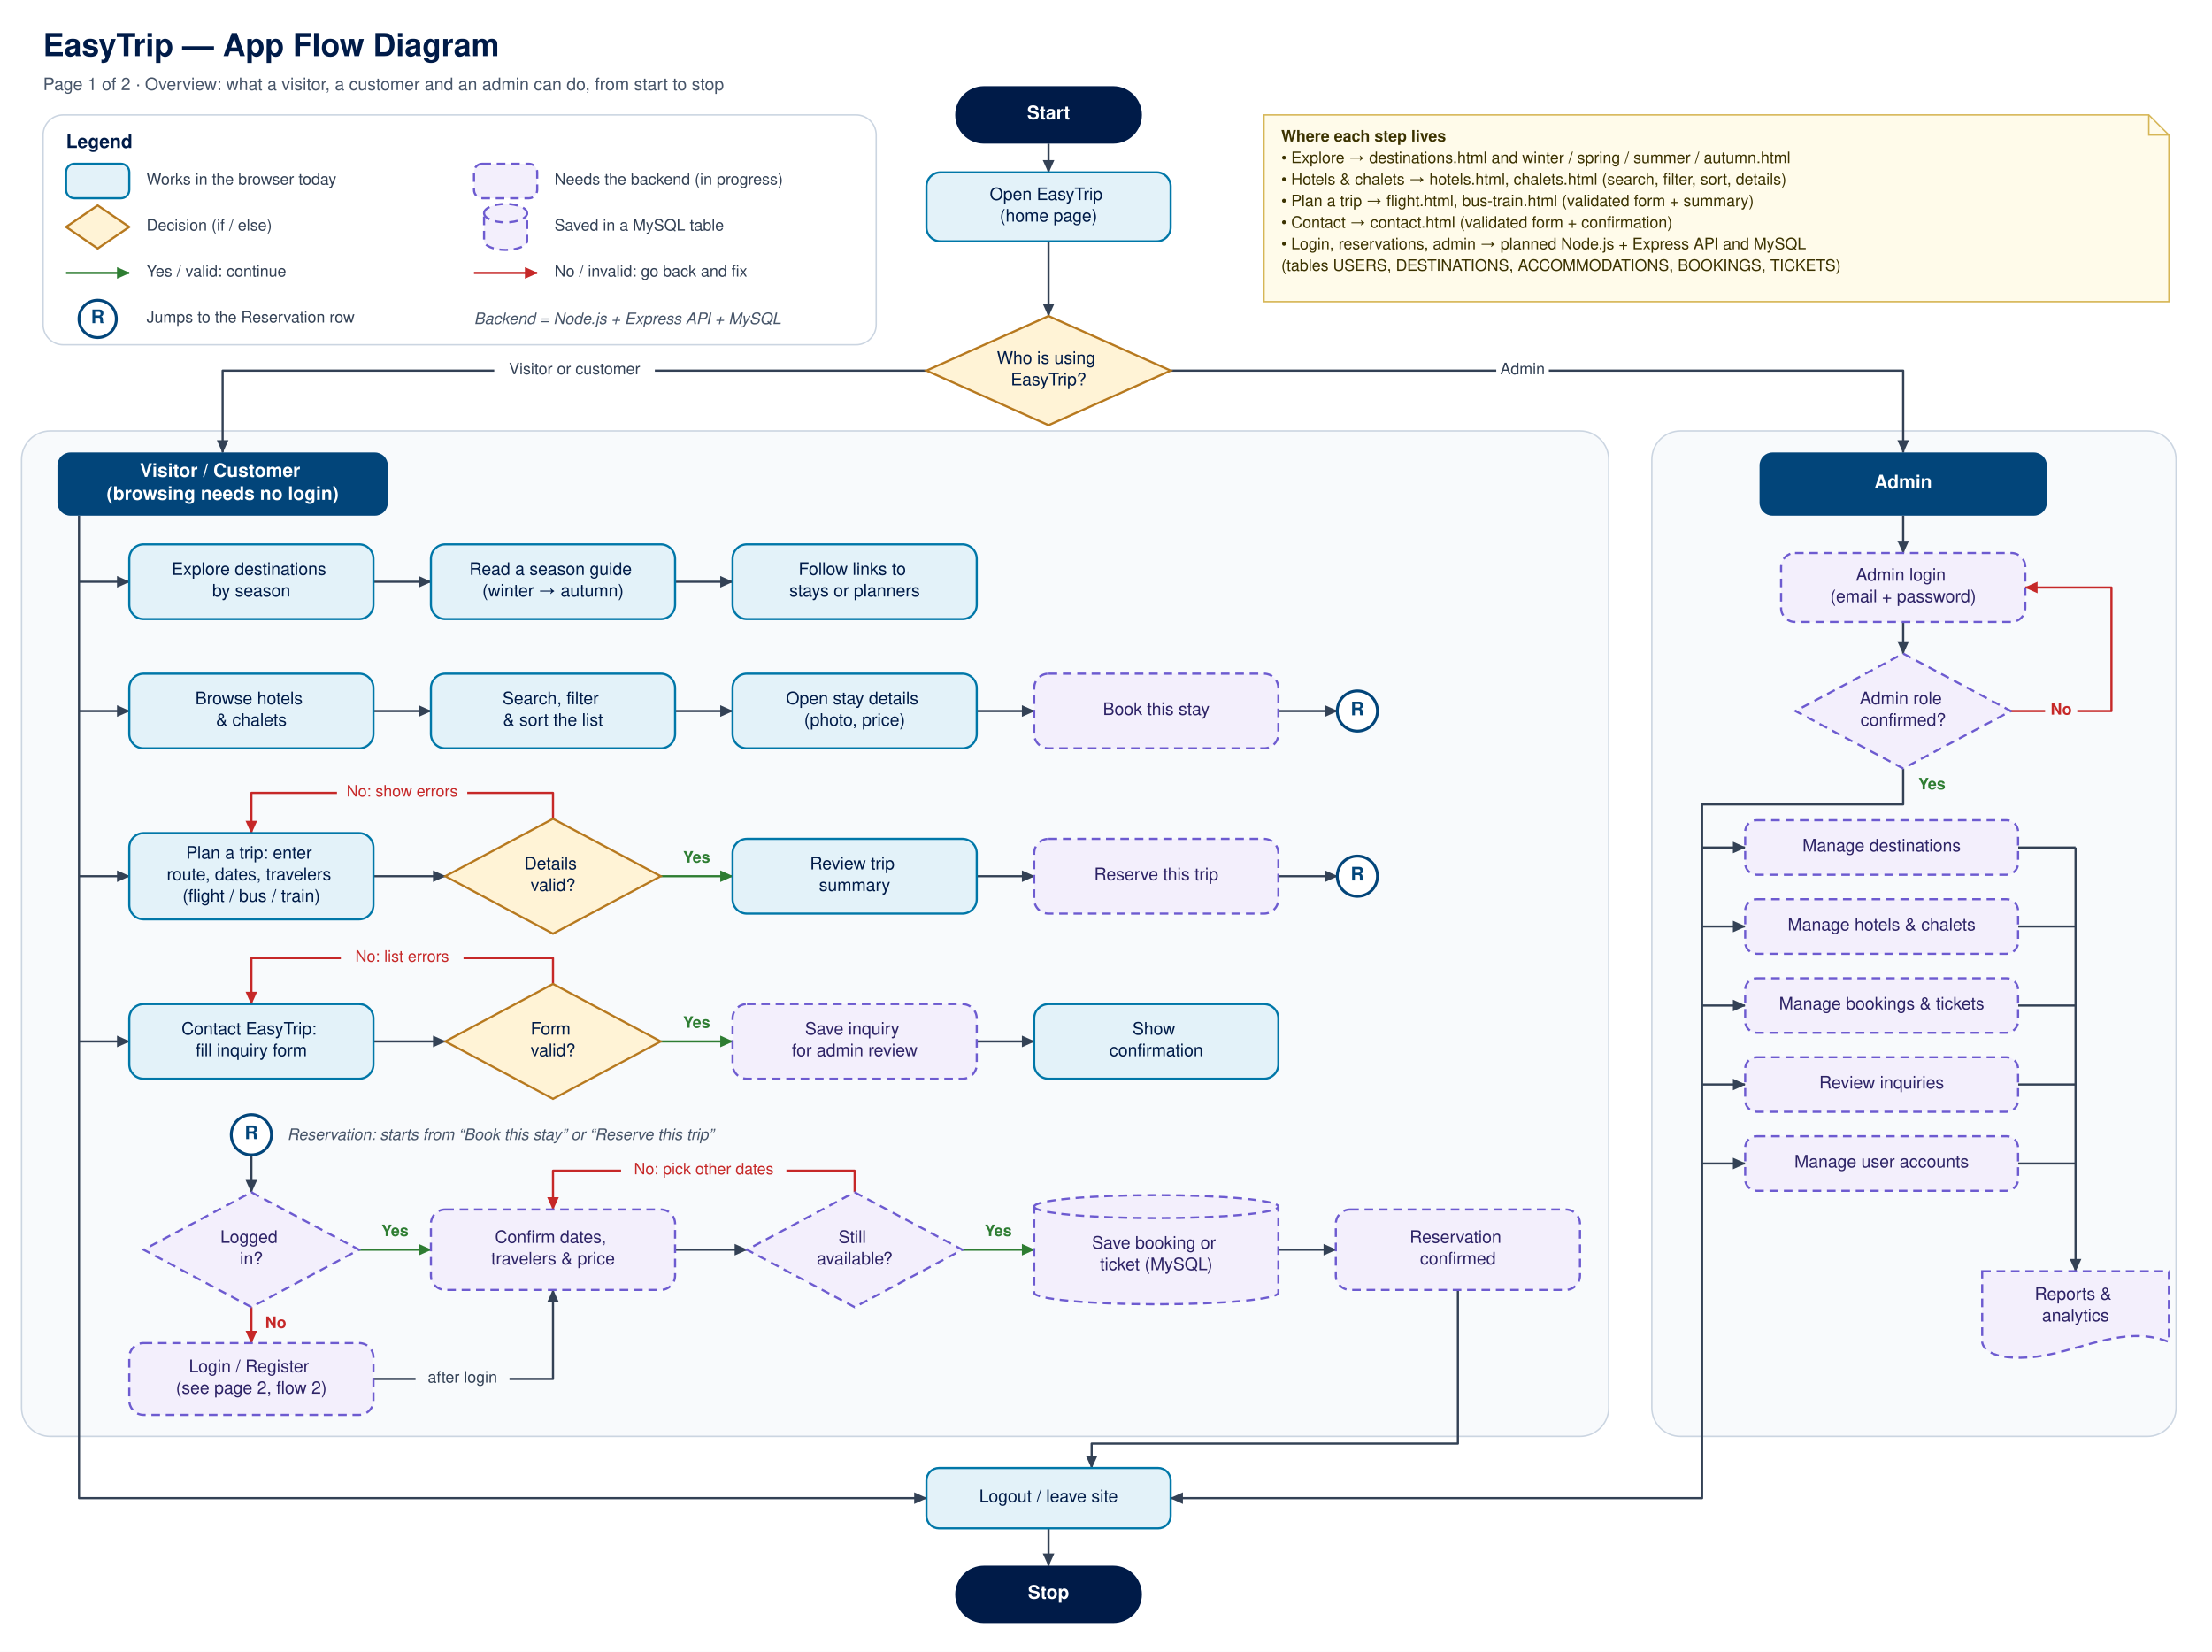
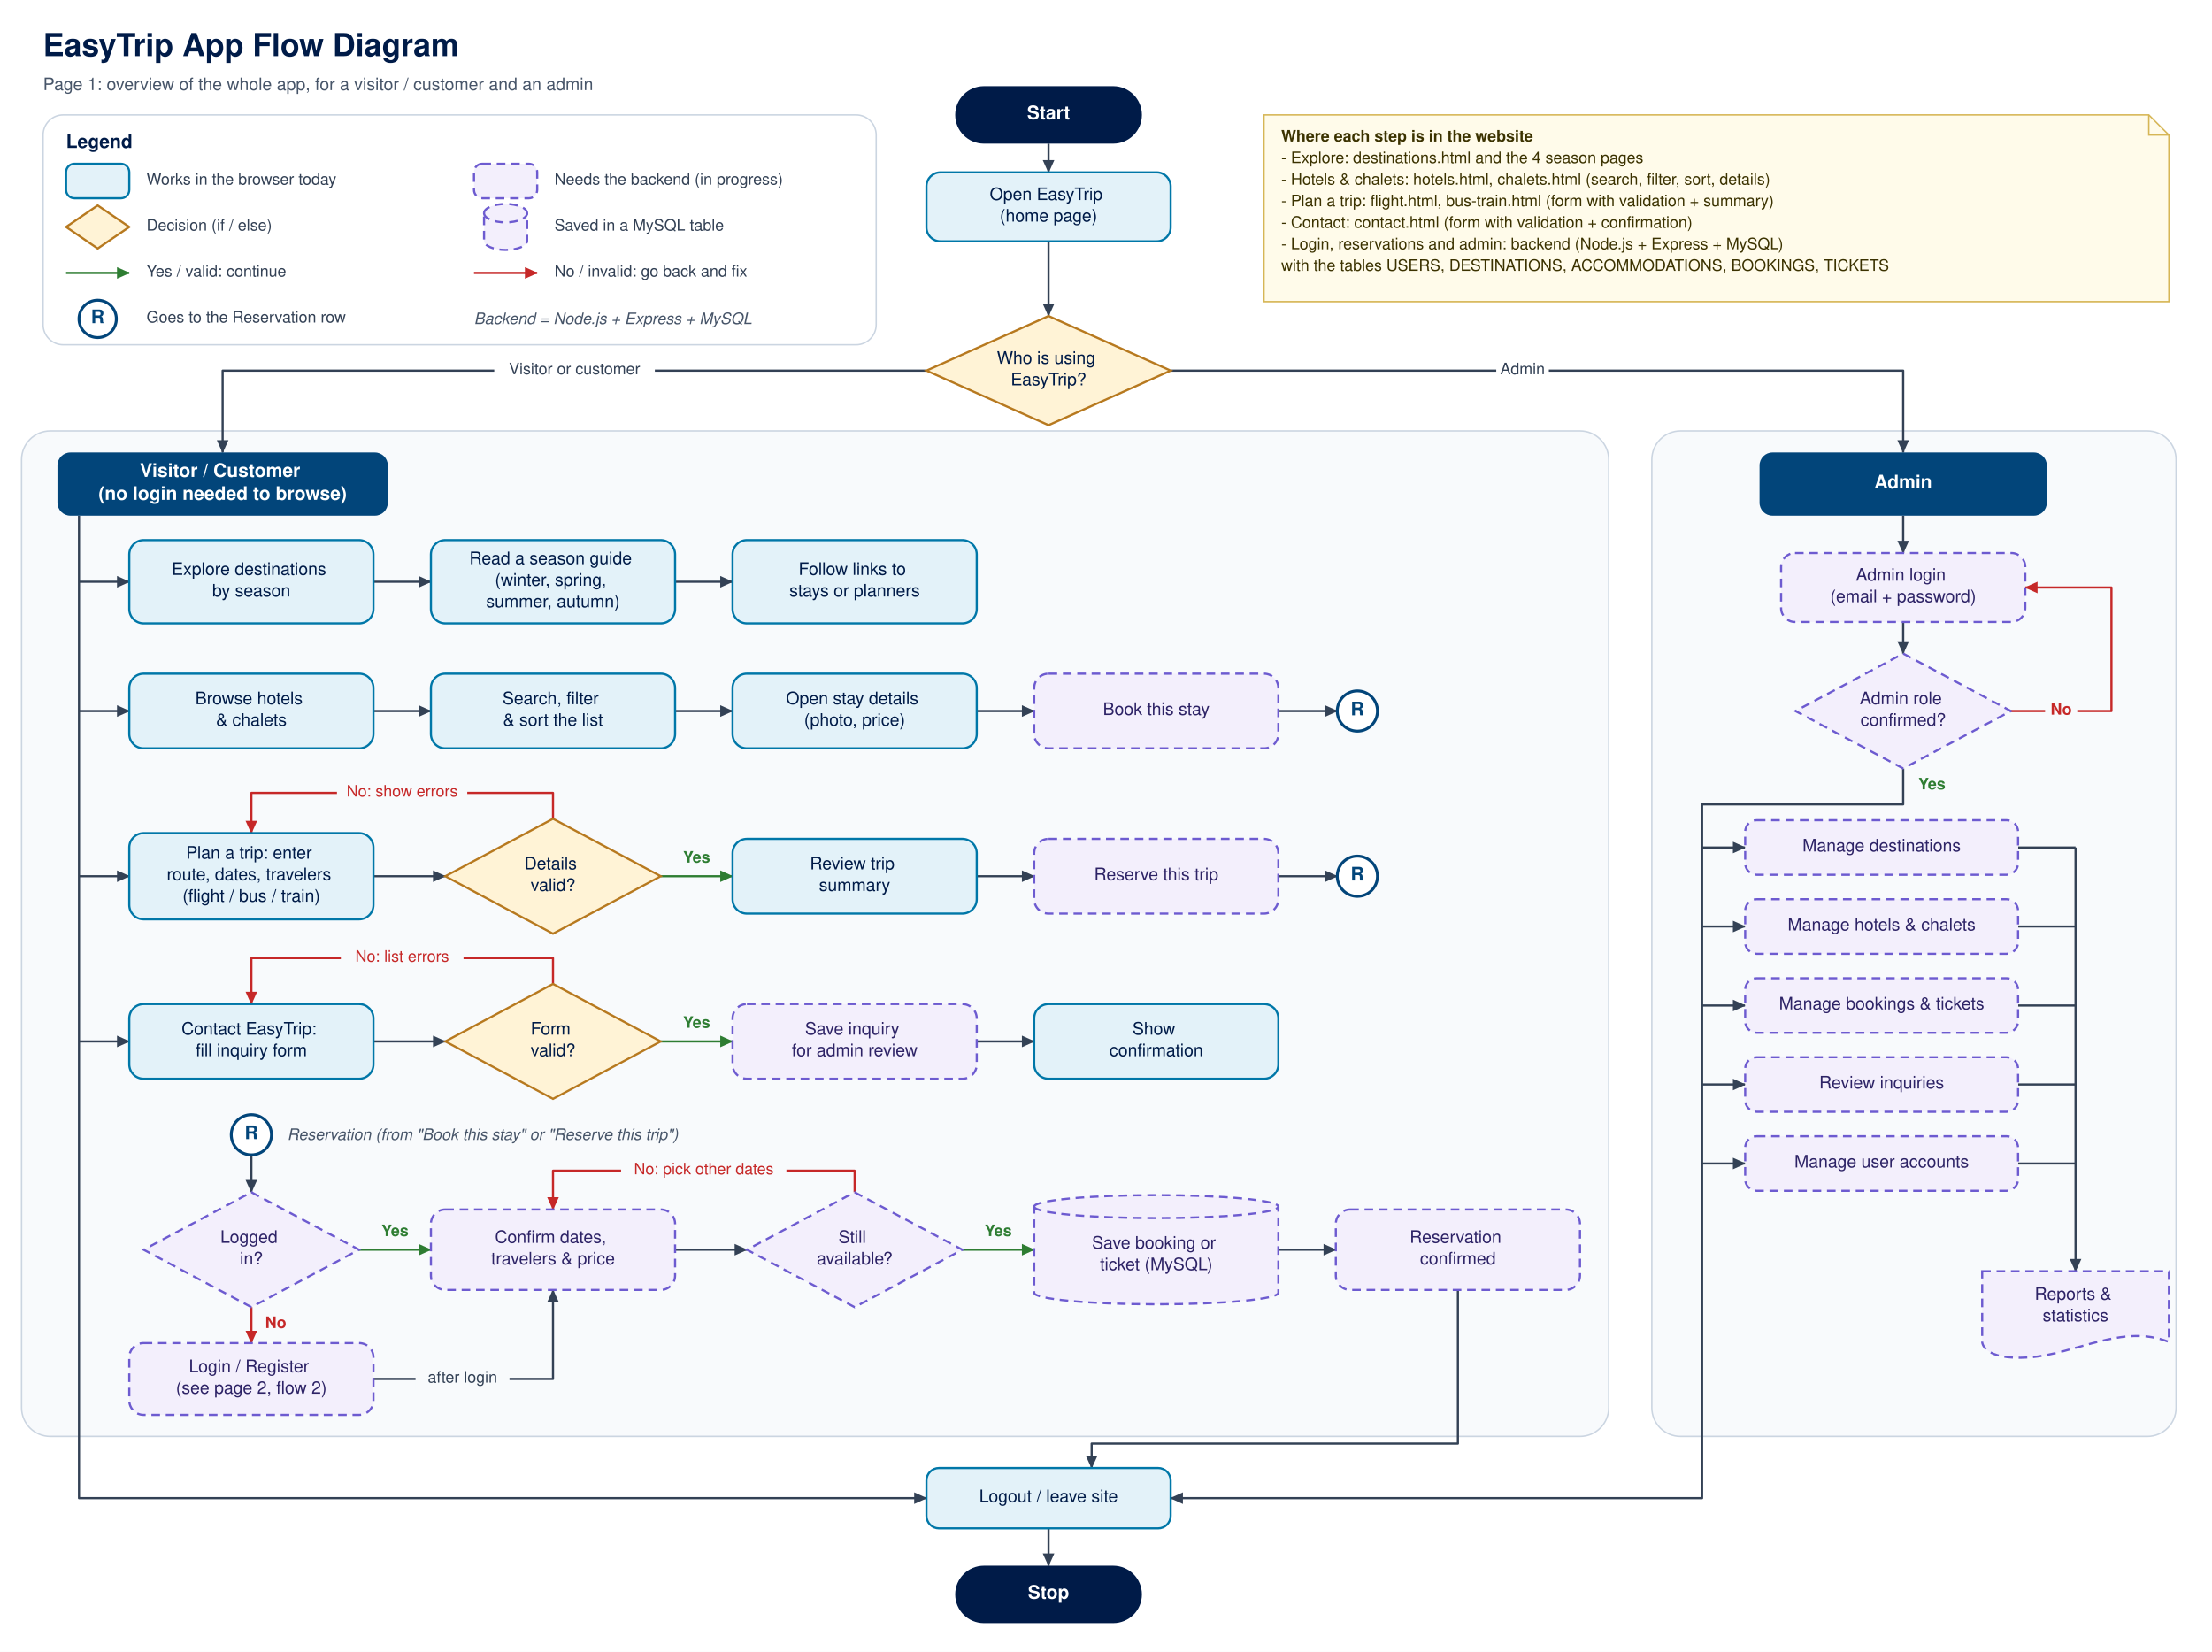
<svg xmlns="http://www.w3.org/2000/svg" width="1540" height="1150" viewBox="0 0 1540 1150">
  <defs>
    <marker id="arr-default" viewBox="0 0 10 10" refX="9.5" refY="5" markerWidth="9" markerHeight="9" markerUnits="userSpaceOnUse" orient="auto">
      <path d="M0,0.5 L10,5 L0,9.5 z" fill="#334155" />
    </marker>
    <marker id="arr-yes" viewBox="0 0 10 10" refX="9.5" refY="5" markerWidth="9" markerHeight="9" markerUnits="userSpaceOnUse" orient="auto">
      <path d="M0,0.5 L10,5 L0,9.5 z" fill="#2E7D32" />
    </marker>
    <marker id="arr-no" viewBox="0 0 10 10" refX="9.5" refY="5" markerWidth="9" markerHeight="9" markerUnits="userSpaceOnUse" orient="auto">
      <path d="M0,0.5 L10,5 L0,9.5 z" fill="#C62828" />
    </marker>
  </defs>
  <rect width="100%" height="100%" fill="#FFFFFF" />
  <rect x="30" y="80" width="580" height="160" rx="14" fill="#FFFFFF" stroke="#CBD5E1" stroke-width="1" />
  <path d="M880,80 H1496 L1510,94 V210 H880 Z" fill="#FFFBEA" stroke="#D6B656" stroke-width="1" />
  <path d="M1496,80 V94 H1510" fill="none" stroke="#D6B656" stroke-width="1" />
-   <text x="892" y="96" font-family="Helvetica, Arial, sans-serif" font-size="11" font-weight="700" fill="#3B3200" dominant-baseline="central">Where each step lives</text>
-   <text x="892" y="111" font-family="Helvetica, Arial, sans-serif" font-size="11" fill="#3B3200" dominant-baseline="central">• Explore → destinations.html and winter / spring / summer / autumn.html</text>
-   <text x="892" y="126" font-family="Helvetica, Arial, sans-serif" font-size="11" fill="#3B3200" dominant-baseline="central">• Hotels &amp; chalets → hotels.html, chalets.html (search, filter, sort, details)</text>
-   <text x="892" y="141" font-family="Helvetica, Arial, sans-serif" font-size="11" fill="#3B3200" dominant-baseline="central">• Plan a trip → flight.html, bus-train.html (validated form + summary)</text>
-   <text x="892" y="156" font-family="Helvetica, Arial, sans-serif" font-size="11" fill="#3B3200" dominant-baseline="central">• Contact → contact.html (validated form + confirmation)</text>
-   <text x="892" y="171" font-family="Helvetica, Arial, sans-serif" font-size="11" fill="#3B3200" dominant-baseline="central">• Login, reservations, admin → planned Node.js + Express API and MySQL</text>
-   <text x="892" y="186" font-family="Helvetica, Arial, sans-serif" font-size="11" fill="#3B3200" dominant-baseline="central">   (tables USERS, DESTINATIONS, ACCOMMODATIONS, BOOKINGS, TICKETS)</text>
+   <text x="892" y="96" font-family="Helvetica, Arial, sans-serif" font-size="11" font-weight="700" fill="#3B3200" dominant-baseline="central">Where each step is in the website</text>
+   <text x="892" y="111" font-family="Helvetica, Arial, sans-serif" font-size="11" fill="#3B3200" dominant-baseline="central">- Explore: destinations.html and the 4 season pages</text>
+   <text x="892" y="126" font-family="Helvetica, Arial, sans-serif" font-size="11" fill="#3B3200" dominant-baseline="central">- Hotels &amp; chalets: hotels.html, chalets.html (search, filter, sort, details)</text>
+   <text x="892" y="141" font-family="Helvetica, Arial, sans-serif" font-size="11" fill="#3B3200" dominant-baseline="central">- Plan a trip: flight.html, bus-train.html (form with validation + summary)</text>
+   <text x="892" y="156" font-family="Helvetica, Arial, sans-serif" font-size="11" fill="#3B3200" dominant-baseline="central">- Contact: contact.html (form with validation + confirmation)</text>
+   <text x="892" y="171" font-family="Helvetica, Arial, sans-serif" font-size="11" fill="#3B3200" dominant-baseline="central">- Login, reservations and admin: backend (Node.js + Express + MySQL)</text>
+   <text x="892" y="186" font-family="Helvetica, Arial, sans-serif" font-size="11" fill="#3B3200" dominant-baseline="central">  with the tables USERS, DESTINATIONS, ACCOMMODATIONS, BOOKINGS, TICKETS</text>
  <rect x="15" y="300" width="1105" height="700" rx="20" fill="#F8FAFC" stroke="#CBD5E1" stroke-width="1" />
  <rect x="1150" y="300" width="365" height="700" rx="20" fill="#F8FAFC" stroke="#CBD5E1" stroke-width="1" />
  <polyline points="46,190 90,190" fill="none" stroke="#2E7D32" stroke-width="1.5" stroke-linejoin="round" marker-end="url(#arr-yes)" />
  <polyline points="330,190 374,190" fill="none" stroke="#C62828" stroke-width="1.5" stroke-linejoin="round" marker-end="url(#arr-no)" />
  <polyline points="730,100 730,120" fill="none" stroke="#334155" stroke-width="1.5" stroke-linejoin="round" marker-end="url(#arr-default)" />
  <polyline points="730,168 730,220" fill="none" stroke="#334155" stroke-width="1.5" stroke-linejoin="round" marker-end="url(#arr-default)" />
  <polyline points="645,258 155,258 155,315" fill="none" stroke="#334155" stroke-width="1.5" stroke-linejoin="round" marker-end="url(#arr-default)" />
  <polyline points="55,405 90,405" fill="none" stroke="#334155" stroke-width="1.5" stroke-linejoin="round" marker-end="url(#arr-default)" />
  <polyline points="260,405 300,405" fill="none" stroke="#334155" stroke-width="1.5" stroke-linejoin="round" marker-end="url(#arr-default)" />
  <polyline points="470,405 510,405" fill="none" stroke="#334155" stroke-width="1.5" stroke-linejoin="round" marker-end="url(#arr-default)" />
  <polyline points="55,495 90,495" fill="none" stroke="#334155" stroke-width="1.5" stroke-linejoin="round" marker-end="url(#arr-default)" />
  <polyline points="260,495 300,495" fill="none" stroke="#334155" stroke-width="1.5" stroke-linejoin="round" marker-end="url(#arr-default)" />
  <polyline points="470,495 510,495" fill="none" stroke="#334155" stroke-width="1.5" stroke-linejoin="round" marker-end="url(#arr-default)" />
  <polyline points="680,495 720,495" fill="none" stroke="#334155" stroke-width="1.5" stroke-linejoin="round" marker-end="url(#arr-default)" />
  <polyline points="890,495 931,495" fill="none" stroke="#334155" stroke-width="1.5" stroke-linejoin="round" marker-end="url(#arr-default)" />
  <polyline points="55,610 90,610" fill="none" stroke="#334155" stroke-width="1.5" stroke-linejoin="round" marker-end="url(#arr-default)" />
  <polyline points="260,610 310,610" fill="none" stroke="#334155" stroke-width="1.5" stroke-linejoin="round" marker-end="url(#arr-default)" />
  <polyline points="385,570 385,552 175,552 175,580" fill="none" stroke="#C62828" stroke-width="1.5" stroke-linejoin="round" marker-end="url(#arr-no)" />
  <polyline points="460,610 510,610" fill="none" stroke="#2E7D32" stroke-width="1.5" stroke-linejoin="round" marker-end="url(#arr-yes)" />
  <polyline points="680,610 720,610" fill="none" stroke="#334155" stroke-width="1.5" stroke-linejoin="round" marker-end="url(#arr-default)" />
  <polyline points="890,610 931,610" fill="none" stroke="#334155" stroke-width="1.5" stroke-linejoin="round" marker-end="url(#arr-default)" />
  <polyline points="55,725 90,725" fill="none" stroke="#334155" stroke-width="1.5" stroke-linejoin="round" marker-end="url(#arr-default)" />
  <polyline points="260,725 310,725" fill="none" stroke="#334155" stroke-width="1.5" stroke-linejoin="round" marker-end="url(#arr-default)" />
  <polyline points="385,685 385,667 175,667 175,699" fill="none" stroke="#C62828" stroke-width="1.5" stroke-linejoin="round" marker-end="url(#arr-no)" />
  <polyline points="460,725 510,725" fill="none" stroke="#2E7D32" stroke-width="1.5" stroke-linejoin="round" marker-end="url(#arr-yes)" />
  <polyline points="680,725 720,725" fill="none" stroke="#334155" stroke-width="1.5" stroke-linejoin="round" marker-end="url(#arr-default)" />
  <polyline points="175,804 175,830" fill="none" stroke="#334155" stroke-width="1.5" stroke-linejoin="round" marker-end="url(#arr-default)" />
  <polyline points="250,870 300,870" fill="none" stroke="#2E7D32" stroke-width="1.5" stroke-linejoin="round" marker-end="url(#arr-yes)" />
  <polyline points="175,910 175,935" fill="none" stroke="#C62828" stroke-width="1.5" stroke-linejoin="round" marker-end="url(#arr-no)" />
  <polyline points="260,960 385,960 385,898" fill="none" stroke="#334155" stroke-width="1.5" stroke-linejoin="round" marker-end="url(#arr-default)" />
  <polyline points="470,870 520,870" fill="none" stroke="#334155" stroke-width="1.5" stroke-linejoin="round" marker-end="url(#arr-default)" />
  <polyline points="595,830 595,815 385,815 385,842" fill="none" stroke="#C62828" stroke-width="1.5" stroke-linejoin="round" marker-end="url(#arr-no)" />
  <polyline points="670,870 720,870" fill="none" stroke="#2E7D32" stroke-width="1.5" stroke-linejoin="round" marker-end="url(#arr-yes)" />
  <polyline points="890,870 930,870" fill="none" stroke="#334155" stroke-width="1.5" stroke-linejoin="round" marker-end="url(#arr-default)" />
  <polyline points="815,258 1325,258 1325,315" fill="none" stroke="#334155" stroke-width="1.5" stroke-linejoin="round" marker-end="url(#arr-default)" />
  <polyline points="1325,359 1325,385" fill="none" stroke="#334155" stroke-width="1.5" stroke-linejoin="round" marker-end="url(#arr-default)" />
  <polyline points="1325,433 1325,455" fill="none" stroke="#334155" stroke-width="1.5" stroke-linejoin="round" marker-end="url(#arr-default)" />
  <polyline points="1400,495 1470,495 1470,409 1410,409" fill="none" stroke="#C62828" stroke-width="1.5" stroke-linejoin="round" marker-end="url(#arr-no)" />
  <polyline points="1185,590 1215,590" fill="none" stroke="#334155" stroke-width="1.5" stroke-linejoin="round" marker-end="url(#arr-default)" />
  <polyline points="1405,590 1445,590" fill="none" stroke="#334155" stroke-width="1.5" stroke-linejoin="round" />
  <polyline points="1185,645 1215,645" fill="none" stroke="#334155" stroke-width="1.5" stroke-linejoin="round" marker-end="url(#arr-default)" />
  <polyline points="1405,645 1445,645" fill="none" stroke="#334155" stroke-width="1.5" stroke-linejoin="round" />
  <polyline points="1185,700 1215,700" fill="none" stroke="#334155" stroke-width="1.5" stroke-linejoin="round" marker-end="url(#arr-default)" />
  <polyline points="1405,700 1445,700" fill="none" stroke="#334155" stroke-width="1.5" stroke-linejoin="round" />
  <polyline points="1185,755 1215,755" fill="none" stroke="#334155" stroke-width="1.5" stroke-linejoin="round" marker-end="url(#arr-default)" />
  <polyline points="1405,755 1445,755" fill="none" stroke="#334155" stroke-width="1.5" stroke-linejoin="round" />
  <polyline points="1185,810 1215,810" fill="none" stroke="#334155" stroke-width="1.5" stroke-linejoin="round" marker-end="url(#arr-default)" />
  <polyline points="1405,810 1445,810" fill="none" stroke="#334155" stroke-width="1.5" stroke-linejoin="round" />
  <polyline points="1445,590 1445,885" fill="none" stroke="#334155" stroke-width="1.5" stroke-linejoin="round" marker-end="url(#arr-default)" />
  <polyline points="54.996,359 55,1043 645,1043" fill="none" stroke="#334155" stroke-width="1.5" stroke-linejoin="round" marker-end="url(#arr-default)" />
  <polyline points="1325,535 1325,560 1185,560 1185,1043 815,1043" fill="none" stroke="#334155" stroke-width="1.5" stroke-linejoin="round" marker-end="url(#arr-default)" />
  <polyline points="1015,898 1015,1005 760,1005 760,1022" fill="none" stroke="#334155" stroke-width="1.5" stroke-linejoin="round" marker-end="url(#arr-default)" />
  <polyline points="730,1064 730,1090" fill="none" stroke="#334155" stroke-width="1.5" stroke-linejoin="round" marker-end="url(#arr-default)" />
  <rect x="46" y="114" width="44" height="24" rx="5.84" fill="#E3F2F9" stroke="#0077A8" stroke-width="1.5" />
  <text x="68" font-family="Helvetica, Arial, sans-serif" font-size="12" fill="#001B48" text-anchor="middle" />
  <rect x="330" y="114" width="44" height="24" rx="5.84" fill="#F3EFFC" stroke="#6D5BD0" stroke-width="1.5" stroke-dasharray="6 4" />
  <text x="352" font-family="Helvetica, Arial, sans-serif" font-size="12" fill="#2D2366" text-anchor="middle" />
  <polygon points="68,143 90,158 68,173 46,158" fill="#FFF3D6" stroke="#B7791F" stroke-width="1.5" />
  <text x="68" font-family="Helvetica, Arial, sans-serif" font-size="12" fill="#001B48" text-anchor="middle" />
  <path d="M337,148.4 A15,6.4 0 0 1 367,148.4 V167.6 A15,6.4 0 0 1 337,167.6 Z" fill="#F3EFFC" stroke="#6D5BD0" stroke-width="1.5" stroke-dasharray="6 4" />
  <path d="M337,148.4 A15,6.4 0 0 0 367,148.4" fill="none" stroke="#6D5BD0" stroke-width="1.5" stroke-dasharray="6 4" />
  <circle cx="68" cy="222" r="13" fill="#FFFFFF" stroke="#02457A" stroke-width="2" />
  <text x="68" font-family="Helvetica, Arial, sans-serif" font-size="13" font-weight="700" fill="#02457A" text-anchor="middle">
    <tspan x="68" y="222.0" dominant-baseline="central">R</tspan>
  </text>
  <rect x="665" y="60" width="130" height="40" rx="20" fill="#001B48" />
  <text x="730" font-family="Helvetica, Arial, sans-serif" font-size="13" font-weight="700" fill="#FFFFFF" text-anchor="middle">
    <tspan x="730" y="80.0" dominant-baseline="central">Start</tspan>
  </text>
  <rect x="645" y="120" width="170" height="48" rx="9.68" fill="#E3F2F9" stroke="#0077A8" stroke-width="1.5" />
  <text x="730" font-family="Helvetica, Arial, sans-serif" font-size="12" fill="#001B48" text-anchor="middle">
    <tspan x="730" y="136.5" dominant-baseline="central">Open EasyTrip</tspan>
    <tspan x="730" y="151.5" dominant-baseline="central">(home page)</tspan>
  </text>
  <polygon points="730,220 815,258 730,296 645,258" fill="#FFF3D6" stroke="#B7791F" stroke-width="1.5" />
  <text x="730" font-family="Helvetica, Arial, sans-serif" font-size="12" fill="#001B48" text-anchor="middle">
    <tspan x="730" y="250.5" dominant-baseline="central">Who is using</tspan>
    <tspan x="730" y="265.5" dominant-baseline="central">EasyTrip?</tspan>
  </text>
  <rect x="40" y="315" width="230" height="44" rx="9" fill="#02457A" />
  <text x="155" font-family="Helvetica, Arial, sans-serif" font-size="13" font-weight="700" fill="#FFFFFF" text-anchor="middle">
    <tspan x="155" y="329.0" dominant-baseline="central">Visitor / Customer</tspan>
-     <tspan x="155" y="345.0" dominant-baseline="central">(browsing needs no login)</tspan>
-   </text>
-   <rect x="90" y="379" width="170" height="52" rx="10" fill="#E3F2F9" stroke="#0077A8" stroke-width="1.5" />
+     <tspan x="155" y="345.0" dominant-baseline="central">(no login needed to browse)</tspan>
+   </text>
+   <rect x="90" y="376" width="170" height="58" rx="10" fill="#E3F2F9" stroke="#0077A8" stroke-width="1.5" />
  <text x="175" font-family="Helvetica, Arial, sans-serif" font-size="12" fill="#001B48" text-anchor="middle">
    <tspan x="175" y="397.5" dominant-baseline="central">Explore destinations</tspan>
    <tspan x="175" y="412.5" dominant-baseline="central">by season</tspan>
  </text>
-   <rect x="300" y="379" width="170" height="52" rx="10" fill="#E3F2F9" stroke="#0077A8" stroke-width="1.5" />
+   <rect x="300" y="376" width="170" height="58" rx="10" fill="#E3F2F9" stroke="#0077A8" stroke-width="1.5" />
  <text x="385" font-family="Helvetica, Arial, sans-serif" font-size="12" fill="#001B48" text-anchor="middle">
-     <tspan x="385" y="397.5" dominant-baseline="central">Read a season guide</tspan>
-     <tspan x="385" y="412.5" dominant-baseline="central">(winter → autumn)</tspan>
-   </text>
-   <rect x="510" y="379" width="170" height="52" rx="10" fill="#E3F2F9" stroke="#0077A8" stroke-width="1.5" />
+     <tspan x="385" y="390.0" dominant-baseline="central">Read a season guide</tspan>
+     <tspan x="385" y="405.0" dominant-baseline="central">(winter, spring,</tspan>
+     <tspan x="385" y="420.0" dominant-baseline="central">summer, autumn)</tspan>
+   </text>
+   <rect x="510" y="376" width="170" height="58" rx="10" fill="#E3F2F9" stroke="#0077A8" stroke-width="1.5" />
  <text x="595" font-family="Helvetica, Arial, sans-serif" font-size="12" fill="#001B48" text-anchor="middle">
    <tspan x="595" y="397.5" dominant-baseline="central">Follow links to</tspan>
    <tspan x="595" y="412.5" dominant-baseline="central">stays or planners</tspan>
  </text>
  <rect x="90" y="469" width="170" height="52" rx="10" fill="#E3F2F9" stroke="#0077A8" stroke-width="1.5" />
  <text x="175" font-family="Helvetica, Arial, sans-serif" font-size="12" fill="#001B48" text-anchor="middle">
    <tspan x="175" y="487.5" dominant-baseline="central">Browse hotels</tspan>
    <tspan x="175" y="502.5" dominant-baseline="central">&amp; chalets</tspan>
  </text>
  <rect x="300" y="469" width="170" height="52" rx="10" fill="#E3F2F9" stroke="#0077A8" stroke-width="1.5" />
  <text x="385" font-family="Helvetica, Arial, sans-serif" font-size="12" fill="#001B48" text-anchor="middle">
    <tspan x="385" y="487.5" dominant-baseline="central">Search, filter</tspan>
    <tspan x="385" y="502.5" dominant-baseline="central">&amp; sort the list</tspan>
  </text>
  <rect x="510" y="469" width="170" height="52" rx="10" fill="#E3F2F9" stroke="#0077A8" stroke-width="1.5" />
  <text x="595" font-family="Helvetica, Arial, sans-serif" font-size="12" fill="#001B48" text-anchor="middle">
    <tspan x="595" y="487.5" dominant-baseline="central">Open stay details</tspan>
    <tspan x="595" y="502.5" dominant-baseline="central">(photo, price)</tspan>
  </text>
  <rect x="720" y="469" width="170" height="52" rx="10" fill="#F3EFFC" stroke="#6D5BD0" stroke-width="1.5" stroke-dasharray="6 4" />
  <text x="805" font-family="Helvetica, Arial, sans-serif" font-size="12" fill="#2D2366" text-anchor="middle">
    <tspan x="805" y="495.0" dominant-baseline="central">Book this stay</tspan>
  </text>
  <circle cx="945" cy="495" r="14" fill="#FFFFFF" stroke="#02457A" stroke-width="2" />
  <text x="945" font-family="Helvetica, Arial, sans-serif" font-size="13" font-weight="700" fill="#02457A" text-anchor="middle">
    <tspan x="945" y="495.0" dominant-baseline="central">R</tspan>
  </text>
  <rect x="90" y="580" width="170" height="60" rx="10" fill="#E3F2F9" stroke="#0077A8" stroke-width="1.5" />
  <text x="175" font-family="Helvetica, Arial, sans-serif" font-size="12" fill="#001B48" text-anchor="middle">
    <tspan x="175" y="595.0" dominant-baseline="central">Plan a trip: enter</tspan>
    <tspan x="175" y="610.0" dominant-baseline="central">route, dates, travelers</tspan>
    <tspan x="175" y="625.0" dominant-baseline="central">(flight / bus / train)</tspan>
  </text>
  <polygon points="385,570 460,610 385,650 310,610" fill="#FFF3D6" stroke="#B7791F" stroke-width="1.5" />
  <text x="385" font-family="Helvetica, Arial, sans-serif" font-size="12" fill="#001B48" text-anchor="middle">
    <tspan x="385" y="602.5" dominant-baseline="central">Details</tspan>
    <tspan x="385" y="617.5" dominant-baseline="central">valid?</tspan>
  </text>
  <rect x="510" y="584" width="170" height="52" rx="10" fill="#E3F2F9" stroke="#0077A8" stroke-width="1.5" />
  <text x="595" font-family="Helvetica, Arial, sans-serif" font-size="12" fill="#001B48" text-anchor="middle">
    <tspan x="595" y="602.5" dominant-baseline="central">Review trip</tspan>
    <tspan x="595" y="617.5" dominant-baseline="central">summary</tspan>
  </text>
  <rect x="720" y="584" width="170" height="52" rx="10" fill="#F3EFFC" stroke="#6D5BD0" stroke-width="1.5" stroke-dasharray="6 4" />
  <text x="805" font-family="Helvetica, Arial, sans-serif" font-size="12" fill="#2D2366" text-anchor="middle">
    <tspan x="805" y="610.0" dominant-baseline="central">Reserve this trip</tspan>
  </text>
  <circle cx="945" cy="610" r="14" fill="#FFFFFF" stroke="#02457A" stroke-width="2" />
  <text x="945" font-family="Helvetica, Arial, sans-serif" font-size="13" font-weight="700" fill="#02457A" text-anchor="middle">
    <tspan x="945" y="610.0" dominant-baseline="central">R</tspan>
  </text>
  <rect x="90" y="699" width="170" height="52" rx="10" fill="#E3F2F9" stroke="#0077A8" stroke-width="1.5" />
  <text x="175" font-family="Helvetica, Arial, sans-serif" font-size="12" fill="#001B48" text-anchor="middle">
    <tspan x="175" y="717.5" dominant-baseline="central">Contact EasyTrip:</tspan>
    <tspan x="175" y="732.5" dominant-baseline="central">fill inquiry form</tspan>
  </text>
  <polygon points="385,685 460,725 385,765 310,725" fill="#FFF3D6" stroke="#B7791F" stroke-width="1.5" />
  <text x="385" font-family="Helvetica, Arial, sans-serif" font-size="12" fill="#001B48" text-anchor="middle">
    <tspan x="385" y="717.5" dominant-baseline="central">Form</tspan>
    <tspan x="385" y="732.5" dominant-baseline="central">valid?</tspan>
  </text>
  <rect x="510" y="699" width="170" height="52" rx="10" fill="#F3EFFC" stroke="#6D5BD0" stroke-width="1.5" stroke-dasharray="6 4" />
  <text x="595" font-family="Helvetica, Arial, sans-serif" font-size="12" fill="#2D2366" text-anchor="middle">
    <tspan x="595" y="717.5" dominant-baseline="central">Save inquiry</tspan>
    <tspan x="595" y="732.5" dominant-baseline="central">for admin review</tspan>
  </text>
  <rect x="720" y="699" width="170" height="52" rx="10" fill="#E3F2F9" stroke="#0077A8" stroke-width="1.5" />
  <text x="805" font-family="Helvetica, Arial, sans-serif" font-size="12" fill="#001B48" text-anchor="middle">
    <tspan x="805" y="717.5" dominant-baseline="central">Show</tspan>
    <tspan x="805" y="732.5" dominant-baseline="central">confirmation</tspan>
  </text>
  <circle cx="175" cy="790" r="14" fill="#FFFFFF" stroke="#02457A" stroke-width="2" />
  <text x="175" font-family="Helvetica, Arial, sans-serif" font-size="13" font-weight="700" fill="#02457A" text-anchor="middle">
    <tspan x="175" y="790.0" dominant-baseline="central">R</tspan>
  </text>
  <polygon points="175,830 250,870 175,910 100,870" fill="#F3EFFC" stroke="#6D5BD0" stroke-width="1.5" stroke-dasharray="6 4" />
  <text x="175" font-family="Helvetica, Arial, sans-serif" font-size="12" fill="#2D2366" text-anchor="middle">
    <tspan x="175" y="862.5" dominant-baseline="central">Logged</tspan>
    <tspan x="175" y="877.5" dominant-baseline="central">in?</tspan>
  </text>
  <rect x="300" y="842" width="170" height="56" rx="10" fill="#F3EFFC" stroke="#6D5BD0" stroke-width="1.5" stroke-dasharray="6 4" />
  <text x="385" font-family="Helvetica, Arial, sans-serif" font-size="12" fill="#2D2366" text-anchor="middle">
    <tspan x="385" y="862.5" dominant-baseline="central">Confirm dates,</tspan>
    <tspan x="385" y="877.5" dominant-baseline="central">travelers &amp; price</tspan>
  </text>
  <polygon points="595,830 670,870 595,910 520,870" fill="#F3EFFC" stroke="#6D5BD0" stroke-width="1.5" stroke-dasharray="6 4" />
  <text x="595" font-family="Helvetica, Arial, sans-serif" font-size="12" fill="#2D2366" text-anchor="middle">
    <tspan x="595" y="862.5" dominant-baseline="central">Still</tspan>
    <tspan x="595" y="877.5" dominant-baseline="central">available?</tspan>
  </text>
  <path d="M720,840 A85,8 0 0 1 890,840 V900 A85,8 0 0 1 720,900 Z" fill="#F3EFFC" stroke="#6D5BD0" stroke-width="1.5" stroke-dasharray="6 4" />
  <path d="M720,840 A85,8 0 0 0 890,840" fill="none" stroke="#6D5BD0" stroke-width="1.5" stroke-dasharray="6 4" />
  <text x="805" font-family="Helvetica, Arial, sans-serif" font-size="12" fill="#2D2366" text-anchor="middle">
    <tspan x="805" y="866.5" dominant-baseline="central">Save booking or</tspan>
    <tspan x="805" y="881.5" dominant-baseline="central">ticket (MySQL)</tspan>
  </text>
  <rect x="930" y="842" width="170" height="56" rx="10" fill="#F3EFFC" stroke="#6D5BD0" stroke-width="1.5" stroke-dasharray="6 4" />
  <text x="1015" font-family="Helvetica, Arial, sans-serif" font-size="12" fill="#2D2366" text-anchor="middle">
    <tspan x="1015" y="862.5" dominant-baseline="central">Reservation</tspan>
    <tspan x="1015" y="877.5" dominant-baseline="central">confirmed</tspan>
  </text>
  <rect x="90" y="935" width="170" height="50" rx="10" fill="#F3EFFC" stroke="#6D5BD0" stroke-width="1.5" stroke-dasharray="6 4" />
  <text x="175" font-family="Helvetica, Arial, sans-serif" font-size="12" fill="#2D2366" text-anchor="middle">
    <tspan x="175" y="952.5" dominant-baseline="central">Login / Register</tspan>
    <tspan x="175" y="967.5" dominant-baseline="central">(see page 2, flow 2)</tspan>
  </text>
  <rect x="1225" y="315" width="200" height="44" rx="9" fill="#02457A" />
  <text x="1325" font-family="Helvetica, Arial, sans-serif" font-size="13" font-weight="700" fill="#FFFFFF" text-anchor="middle">
    <tspan x="1325" y="337.0" dominant-baseline="central">Admin</tspan>
  </text>
  <rect x="1240" y="385" width="170" height="48" rx="9.68" fill="#F3EFFC" stroke="#6D5BD0" stroke-width="1.5" stroke-dasharray="6 4" />
  <text x="1325" font-family="Helvetica, Arial, sans-serif" font-size="12" fill="#2D2366" text-anchor="middle">
    <tspan x="1325" y="401.5" dominant-baseline="central">Admin login</tspan>
    <tspan x="1325" y="416.5" dominant-baseline="central">(email + password)</tspan>
  </text>
  <polygon points="1325,455 1400,495 1325,535 1250,495" fill="#F3EFFC" stroke="#6D5BD0" stroke-width="1.5" stroke-dasharray="6 4" />
  <text x="1325" font-family="Helvetica, Arial, sans-serif" font-size="12" fill="#2D2366" text-anchor="middle">
    <tspan x="1325" y="487.5" dominant-baseline="central">Admin role</tspan>
    <tspan x="1325" y="502.5" dominant-baseline="central">confirmed?</tspan>
  </text>
  <rect x="1215" y="571" width="190" height="38" rx="8.08" fill="#F3EFFC" stroke="#6D5BD0" stroke-width="1.5" stroke-dasharray="6 4" />
  <text x="1310" font-family="Helvetica, Arial, sans-serif" font-size="12" fill="#2D2366" text-anchor="middle">
    <tspan x="1310" y="590.0" dominant-baseline="central">Manage destinations</tspan>
  </text>
  <rect x="1215" y="626" width="190" height="38" rx="8.08" fill="#F3EFFC" stroke="#6D5BD0" stroke-width="1.5" stroke-dasharray="6 4" />
  <text x="1310" font-family="Helvetica, Arial, sans-serif" font-size="12" fill="#2D2366" text-anchor="middle">
    <tspan x="1310" y="645.0" dominant-baseline="central">Manage hotels &amp; chalets</tspan>
  </text>
  <rect x="1215" y="681" width="190" height="38" rx="8.08" fill="#F3EFFC" stroke="#6D5BD0" stroke-width="1.5" stroke-dasharray="6 4" />
  <text x="1310" font-family="Helvetica, Arial, sans-serif" font-size="12" fill="#2D2366" text-anchor="middle">
    <tspan x="1310" y="700.0" dominant-baseline="central">Manage bookings &amp; tickets</tspan>
  </text>
  <rect x="1215" y="736" width="190" height="38" rx="8.08" fill="#F3EFFC" stroke="#6D5BD0" stroke-width="1.5" stroke-dasharray="6 4" />
  <text x="1310" font-family="Helvetica, Arial, sans-serif" font-size="12" fill="#2D2366" text-anchor="middle">
    <tspan x="1310" y="755.0" dominant-baseline="central">Review inquiries</tspan>
  </text>
  <rect x="1215" y="791" width="190" height="38" rx="8.08" fill="#F3EFFC" stroke="#6D5BD0" stroke-width="1.5" stroke-dasharray="6 4" />
  <text x="1310" font-family="Helvetica, Arial, sans-serif" font-size="12" fill="#2D2366" text-anchor="middle">
    <tspan x="1310" y="810.0" dominant-baseline="central">Manage user accounts</tspan>
  </text>
  <path d="M1380,885 H1510 V934.2 C1477.5,921.24 1445,942.84 1412.5,945 S1380,934.2 1380,934.2 Z" fill="#F3EFFC" stroke="#6D5BD0" stroke-width="1.5" stroke-dasharray="6 4" />
  <text x="1445" font-family="Helvetica, Arial, sans-serif" font-size="12" fill="#2D2366" text-anchor="middle">
    <tspan x="1445" y="902.1" dominant-baseline="central">Reports &amp;</tspan>
-     <tspan x="1445" y="917.1" dominant-baseline="central">analytics</tspan>
+     <tspan x="1445" y="917.1" dominant-baseline="central">statistics</tspan>
  </text>
  <rect x="645" y="1022" width="170" height="42" rx="8.72" fill="#E3F2F9" stroke="#0077A8" stroke-width="1.5" />
  <text x="730" font-family="Helvetica, Arial, sans-serif" font-size="12" fill="#001B48" text-anchor="middle">
    <tspan x="730" y="1043.0" dominant-baseline="central">Logout / leave site</tspan>
  </text>
  <rect x="665" y="1090" width="130" height="40" rx="20" fill="#001B48" />
  <text x="730" font-family="Helvetica, Arial, sans-serif" font-size="13" font-weight="700" fill="#FFFFFF" text-anchor="middle">
    <tspan x="730" y="1110.0" dominant-baseline="central">Stop</tspan>
  </text>
  <text x="30" font-family="Helvetica, Arial, sans-serif" font-size="22" font-weight="700" fill="#001B48" text-anchor="start">
-     <tspan x="30" y="34.0" dominant-baseline="central">EasyTrip — App Flow Diagram</tspan>
+     <tspan x="30" y="34.0" dominant-baseline="central">EasyTrip App Flow Diagram</tspan>
  </text>
  <text x="30" font-family="Helvetica, Arial, sans-serif" font-size="12" fill="#475569" text-anchor="start">
-     <tspan x="30" y="60.0" dominant-baseline="central">Page 1 of 2 · Overview: what a visitor, a customer and an admin can do, from start to stop</tspan>
+     <tspan x="30" y="60.0" dominant-baseline="central">Page 1: overview of the whole app, for a visitor / customer and an admin</tspan>
  </text>
  <text x="46" font-family="Helvetica, Arial, sans-serif" font-size="13" font-weight="700" fill="#001B48" text-anchor="start">
    <tspan x="46" y="100.0" dominant-baseline="central">Legend</tspan>
  </text>
  <text x="102" font-family="Helvetica, Arial, sans-serif" font-size="11" fill="#334155" text-anchor="start">
    <tspan x="102" y="126.0" dominant-baseline="central">Works in the browser today</tspan>
  </text>
  <text x="386" font-family="Helvetica, Arial, sans-serif" font-size="11" fill="#334155" text-anchor="start">
    <tspan x="386" y="126.0" dominant-baseline="central">Needs the backend (in progress)</tspan>
  </text>
  <text x="102" font-family="Helvetica, Arial, sans-serif" font-size="11" fill="#334155" text-anchor="start">
    <tspan x="102" y="158.0" dominant-baseline="central">Decision (if / else)</tspan>
  </text>
  <text x="386" font-family="Helvetica, Arial, sans-serif" font-size="11" fill="#334155" text-anchor="start">
    <tspan x="386" y="158.0" dominant-baseline="central">Saved in a MySQL table</tspan>
  </text>
  <text x="102" font-family="Helvetica, Arial, sans-serif" font-size="11" fill="#334155" text-anchor="start">
    <tspan x="102" y="190.0" dominant-baseline="central">Yes / valid: continue</tspan>
  </text>
  <text x="386" font-family="Helvetica, Arial, sans-serif" font-size="11" fill="#334155" text-anchor="start">
    <tspan x="386" y="190.0" dominant-baseline="central">No / invalid: go back and fix</tspan>
  </text>
  <text x="102" font-family="Helvetica, Arial, sans-serif" font-size="11" fill="#334155" text-anchor="start">
-     <tspan x="102" y="222.0" dominant-baseline="central">Jumps to the Reservation row</tspan>
+     <tspan x="102" y="222.0" dominant-baseline="central">Goes to the Reservation row</tspan>
  </text>
  <text x="330" font-family="Helvetica, Arial, sans-serif" font-size="11" font-style="italic" fill="#475569" text-anchor="start">
-     <tspan x="330" y="222.0" dominant-baseline="central">Backend = Node.js + Express API + MySQL</tspan>
+     <tspan x="330" y="222.0" dominant-baseline="central">Backend = Node.js + Express + MySQL</tspan>
  </text>
  <rect x="344.1" y="250.0" width="111.8" height="16" fill="#FFFFFF" />
  <text x="400" font-family="Helvetica, Arial, sans-serif" font-size="11" fill="#334155" text-anchor="middle">
    <tspan x="400" y="258.0" dominant-baseline="central">Visitor or customer</tspan>
  </text>
  <rect x="234.6" y="544.0" width="90.7" height="16" fill="#F8FAFC" />
  <text x="280" font-family="Helvetica, Arial, sans-serif" font-size="11" fill="#C62828" text-anchor="middle">
    <tspan x="280" y="552.0" dominant-baseline="central">No: show errors</tspan>
  </text>
  <rect x="470.6" y="590.0" width="28.7" height="16" fill="#F8FAFC" />
  <text x="485" font-family="Helvetica, Arial, sans-serif" font-size="11" font-weight="700" fill="#2E7D32" text-anchor="middle">
    <tspan x="485" y="598.0" dominant-baseline="central">Yes</tspan>
  </text>
  <rect x="237.3" y="659.0" width="85.4" height="16" fill="#F8FAFC" />
  <text x="280" font-family="Helvetica, Arial, sans-serif" font-size="11" fill="#C62828" text-anchor="middle">
    <tspan x="280" y="667.0" dominant-baseline="central">No: list errors</tspan>
  </text>
  <rect x="470.6" y="705.0" width="28.7" height="16" fill="#F8FAFC" />
  <text x="485" font-family="Helvetica, Arial, sans-serif" font-size="11" font-weight="700" fill="#2E7D32" text-anchor="middle">
    <tspan x="485" y="713.0" dominant-baseline="central">Yes</tspan>
  </text>
  <text x="200" font-family="Helvetica, Arial, sans-serif" font-size="11" font-style="italic" fill="#475569" text-anchor="start">
-     <tspan x="200" y="790.0" dominant-baseline="central">Reservation: starts from “Book this stay” or “Reserve this trip”</tspan>
+     <tspan x="200" y="790.0" dominant-baseline="central">Reservation (from "Book this stay" or "Reserve this trip")</tspan>
  </text>
  <rect x="260.6" y="850.0" width="28.7" height="16" fill="#F8FAFC" />
  <text x="275" font-family="Helvetica, Arial, sans-serif" font-size="11" font-weight="700" fill="#2E7D32" text-anchor="middle">
    <tspan x="275" y="858.0" dominant-baseline="central">Yes</tspan>
  </text>
  <rect x="180.8" y="914.0" width="22.4" height="16" fill="#F8FAFC" />
  <text x="192" font-family="Helvetica, Arial, sans-serif" font-size="11" font-weight="700" fill="#C62828" text-anchor="middle">
    <tspan x="192" y="922.0" dominant-baseline="central">No</tspan>
  </text>
  <rect x="289.3" y="952.0" width="65.4" height="16" fill="#F8FAFC" />
  <text x="322" font-family="Helvetica, Arial, sans-serif" font-size="11" fill="#334155" text-anchor="middle">
    <tspan x="322" y="960.0" dominant-baseline="central">after login</tspan>
  </text>
  <rect x="432.4" y="807.0" width="115.1" height="16" fill="#F8FAFC" />
  <text x="490" font-family="Helvetica, Arial, sans-serif" font-size="11" fill="#C62828" text-anchor="middle">
    <tspan x="490" y="815.0" dominant-baseline="central">No: pick other dates</tspan>
  </text>
  <rect x="680.6" y="850.0" width="28.7" height="16" fill="#F8FAFC" />
  <text x="695" font-family="Helvetica, Arial, sans-serif" font-size="11" font-weight="700" fill="#2E7D32" text-anchor="middle">
    <tspan x="695" y="858.0" dominant-baseline="central">Yes</tspan>
  </text>
  <rect x="1041.7" y="250.0" width="36.6" height="16" fill="#FFFFFF" />
  <text x="1060" font-family="Helvetica, Arial, sans-serif" font-size="11" fill="#334155" text-anchor="middle">
    <tspan x="1060" y="258.0" dominant-baseline="central">Admin</tspan>
  </text>
  <rect x="1423.8" y="487.0" width="22.4" height="16" fill="#F8FAFC" />
  <text x="1435" font-family="Helvetica, Arial, sans-serif" font-size="11" font-weight="700" fill="#C62828" text-anchor="middle">
    <tspan x="1435" y="495.0" dominant-baseline="central">No</tspan>
  </text>
  <rect x="1330.6" y="539.0" width="28.7" height="16" fill="#F8FAFC" />
  <text x="1345" font-family="Helvetica, Arial, sans-serif" font-size="11" font-weight="700" fill="#2E7D32" text-anchor="middle">
    <tspan x="1345" y="547.0" dominant-baseline="central">Yes</tspan>
  </text>
</svg>
